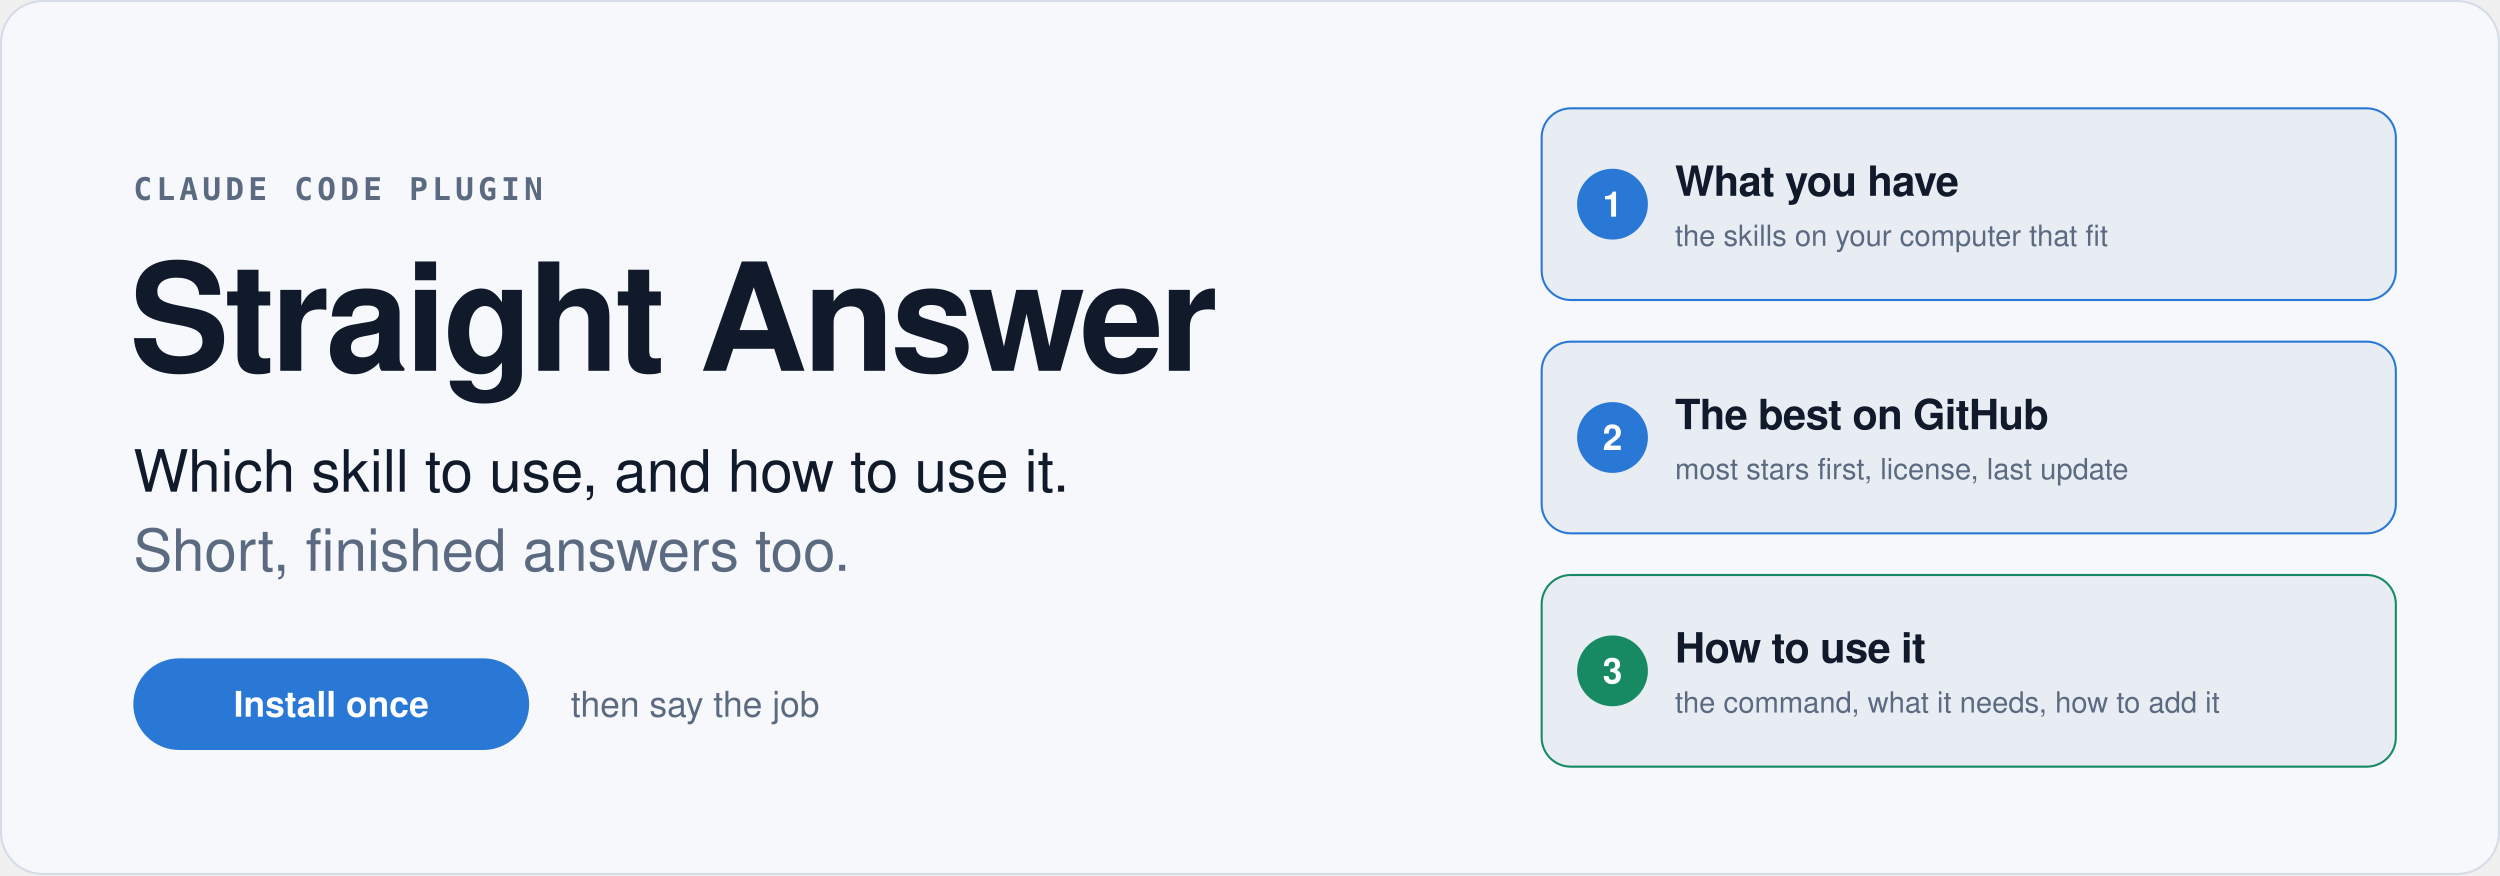
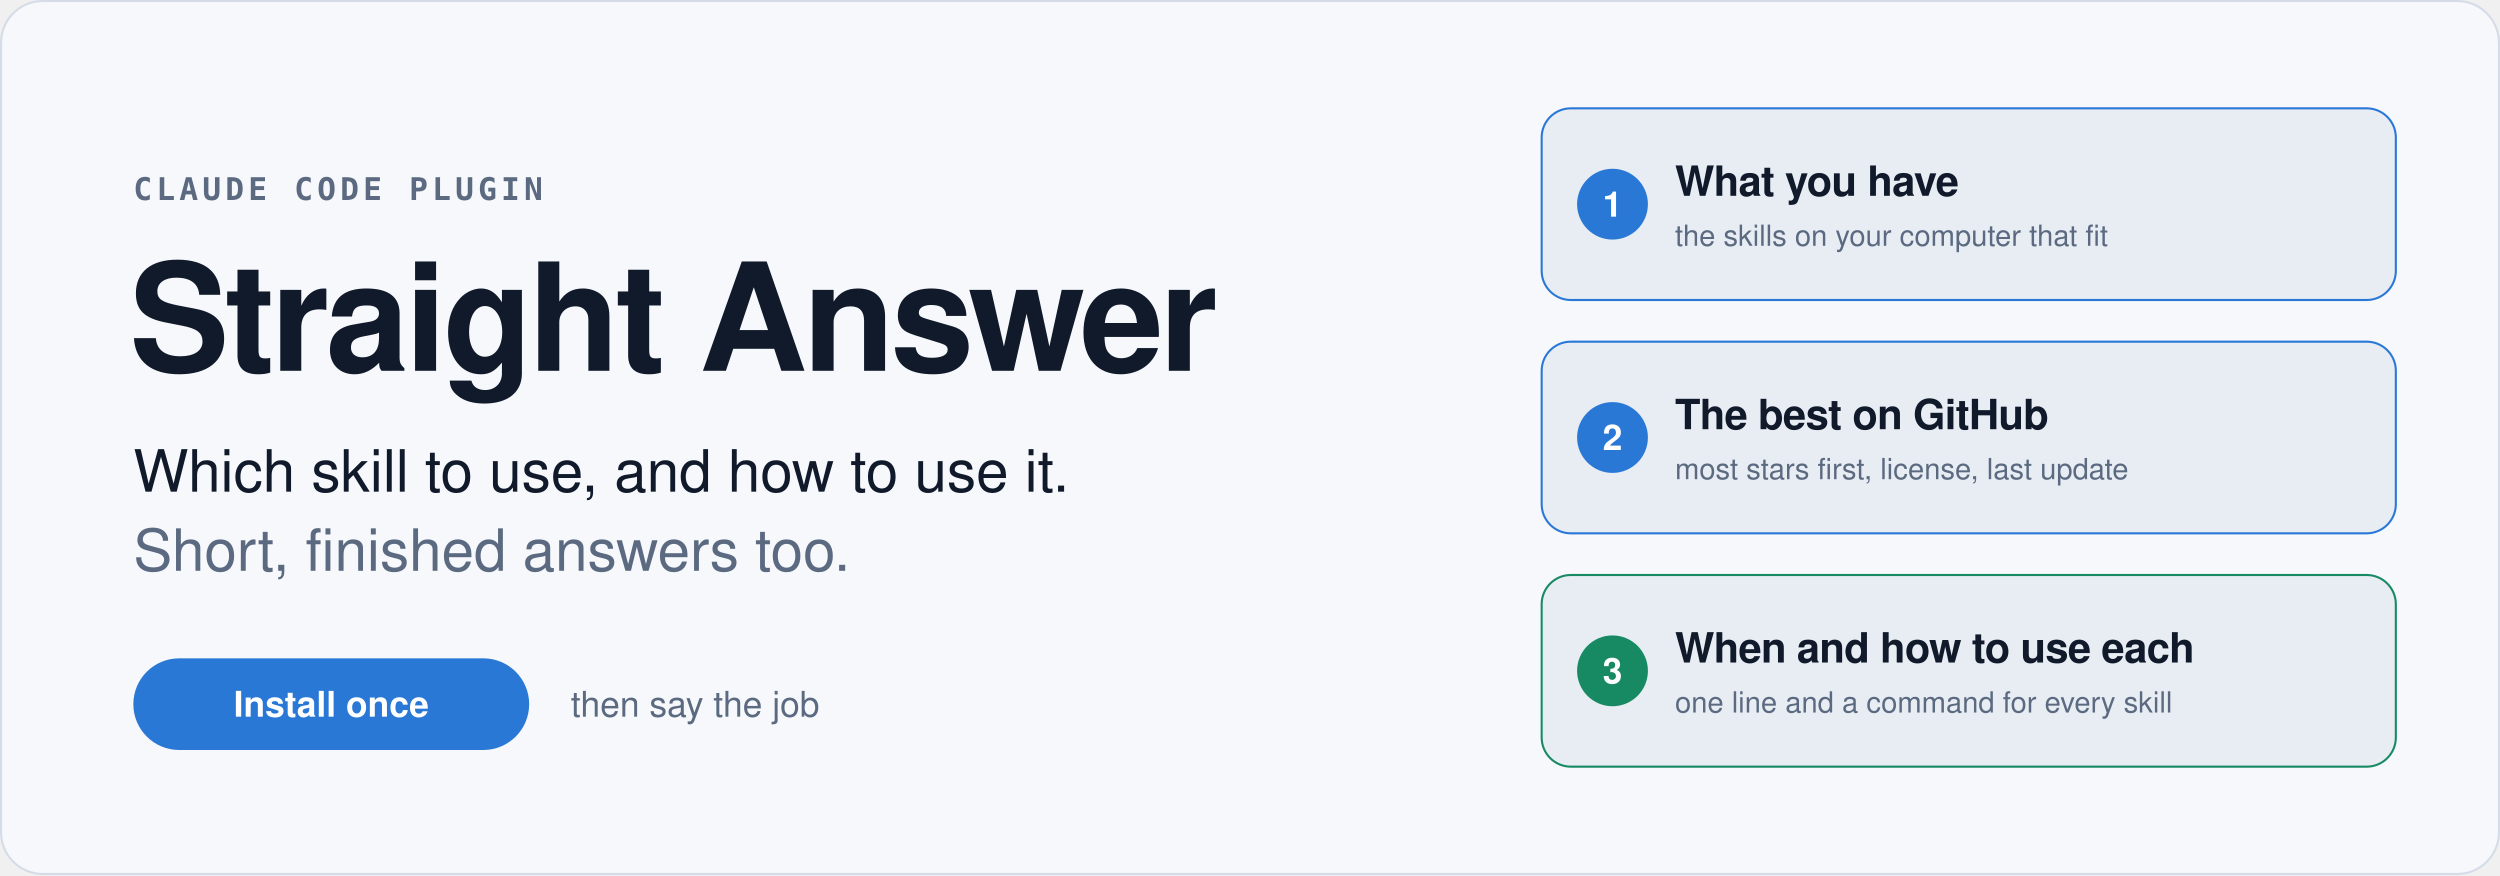
<svg xmlns="http://www.w3.org/2000/svg" viewBox="0 0 1200 420" width="1200" height="420" role="img">
  <rect x="0.5" y="0.5" width="1199" height="419" rx="20" fill="#F6F8FB" stroke="#D5DCE8" stroke-width="1" />
  <text x="64" y="96" font-family="ui-monospace,SFMono-Regular,Menlo,Consolas,monospace" font-size="15" font-weight="600" fill="#5B6A80" text-anchor="start" letter-spacing="2">CLAUDE CODE PLUGIN</text>
  <text x="62" y="178" font-family="-apple-system,BlinkMacSystemFont,'Segoe UI',Helvetica,Arial,sans-serif" font-size="72" font-weight="800" fill="#101A2B" text-anchor="start" letter-spacing="-2">Straight Answer</text>
  <text x="64" y="236" font-family="-apple-system,BlinkMacSystemFont,'Segoe UI',Helvetica,Arial,sans-serif" font-size="28" font-weight="500" fill="#101A2B" text-anchor="start" letter-spacing="0">Which skill to use, and how to use it.</text>
  <text x="64" y="274" font-family="-apple-system,BlinkMacSystemFont,'Segoe UI',Helvetica,Arial,sans-serif" font-size="28" font-weight="500" fill="#5B6A80" text-anchor="start" letter-spacing="0">Short, finished answers too.</text>
  <rect x="64" y="316" width="190" height="44" rx="22" fill="#2A78D6" />
  <text x="159" y="344" font-family="-apple-system,BlinkMacSystemFont,'Segoe UI',Helvetica,Arial,sans-serif" font-size="17" font-weight="700" fill="#FFFFFF" text-anchor="middle" letter-spacing="0">Install once</text>
  <text x="274" y="344" font-family="-apple-system,BlinkMacSystemFont,'Segoe UI',Helvetica,Arial,sans-serif" font-size="17" font-weight="500" fill="#5B6A80" text-anchor="start" letter-spacing="0">then say the job</text>
  <rect x="740" y="52" width="410" height="92" rx="14" fill="#E8EDF4" stroke="#2A78D6" stroke-width="1" />
  <circle cx="774" cy="98" r="17" fill="#2A78D6" />
  <text x="774" y="104" font-family="-apple-system,BlinkMacSystemFont,'Segoe UI',Helvetica,Arial,sans-serif" font-size="17" font-weight="800" fill="#FFFFFF" text-anchor="middle" letter-spacing="0">1</text>
  <text x="804" y="94" font-family="-apple-system,BlinkMacSystemFont,'Segoe UI',Helvetica,Arial,sans-serif" font-size="20" font-weight="800" fill="#101A2B" text-anchor="start" letter-spacing="-0.3">What you have</text>
  <text x="804" y="118" font-family="-apple-system,BlinkMacSystemFont,'Segoe UI',Helvetica,Arial,sans-serif" font-size="14" font-weight="400" fill="#5B6A80" text-anchor="start" letter-spacing="0">the skills on your computer that fit</text>
  <rect x="740" y="164" width="410" height="92" rx="14" fill="#E8EDF4" stroke="#2A78D6" stroke-width="1" />
  <circle cx="774" cy="210" r="17" fill="#2A78D6" />
  <text x="774" y="216" font-family="-apple-system,BlinkMacSystemFont,'Segoe UI',Helvetica,Arial,sans-serif" font-size="17" font-weight="800" fill="#FFFFFF" text-anchor="middle" letter-spacing="0">2</text>
  <text x="804" y="206" font-family="-apple-system,BlinkMacSystemFont,'Segoe UI',Helvetica,Arial,sans-serif" font-size="20" font-weight="800" fill="#101A2B" text-anchor="start" letter-spacing="-0.3">The best on GitHub</text>
  <text x="804" y="230" font-family="-apple-system,BlinkMacSystemFont,'Segoe UI',Helvetica,Arial,sans-serif" font-size="14" font-weight="400" fill="#5B6A80" text-anchor="start" letter-spacing="0">most stars first, license, last update</text>
  <rect x="740" y="276" width="410" height="92" rx="14" fill="#E8EDF4" stroke="#178A63" stroke-width="1" />
  <circle cx="774" cy="322" r="17" fill="#178A63" />
  <text x="774" y="328" font-family="-apple-system,BlinkMacSystemFont,'Segoe UI',Helvetica,Arial,sans-serif" font-size="17" font-weight="800" fill="#FFFFFF" text-anchor="middle" letter-spacing="0">3</text>
-   <text x="804" y="318" font-family="-apple-system,BlinkMacSystemFont,'Segoe UI',Helvetica,Arial,sans-serif" font-size="20" font-weight="800" fill="#101A2B" text-anchor="start" letter-spacing="-0.3">How to use it</text>
-   <text x="804" y="342" font-family="-apple-system,BlinkMacSystemFont,'Segoe UI',Helvetica,Arial,sans-serif" font-size="14" font-weight="400" fill="#5B6A80" text-anchor="start" letter-spacing="0">the command, what it needs, how to add it</text>
+   <text x="804" y="318" font-family="-apple-system,BlinkMacSystemFont,'Segoe UI',Helvetica,Arial,sans-serif" font-size="20" font-weight="800" fill="#101A2B" text-anchor="start" letter-spacing="-0.3">When and how to use each</text>
+   <text x="804" y="342" font-family="-apple-system,BlinkMacSystemFont,'Segoe UI',Helvetica,Arial,sans-serif" font-size="14" font-weight="400" fill="#5B6A80" text-anchor="start" letter-spacing="0">one line and a command for every skill</text>
</svg>
